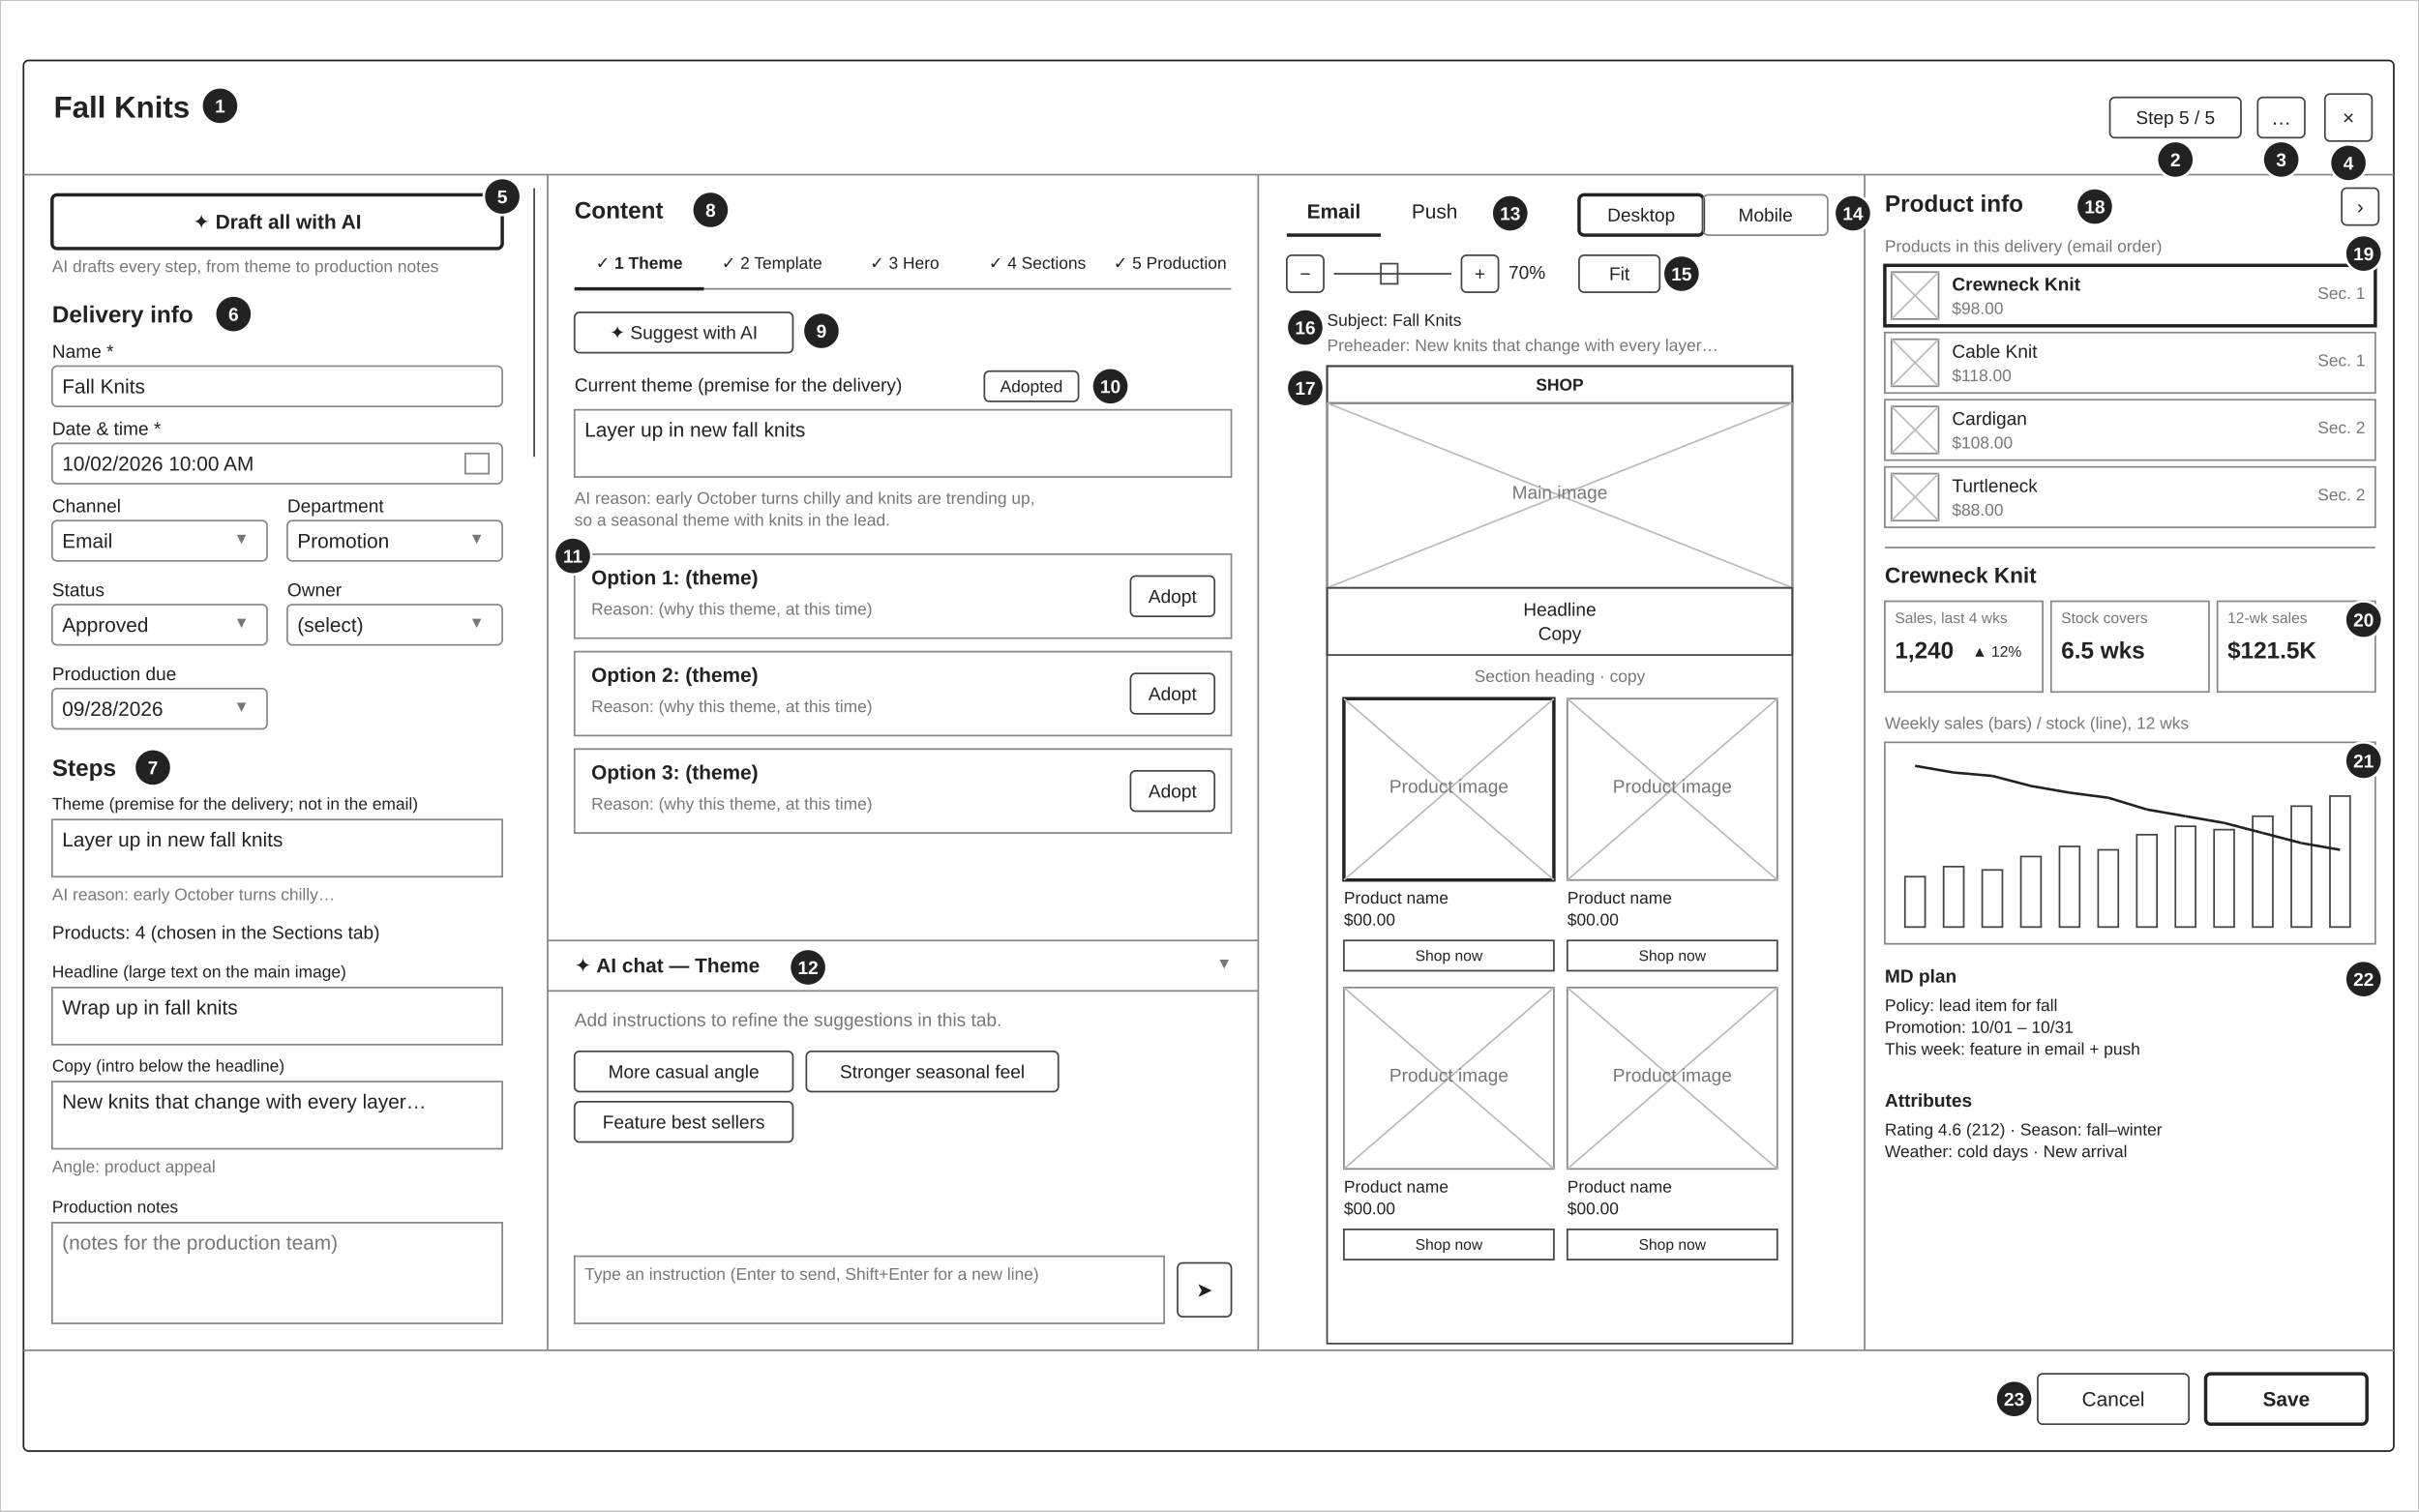
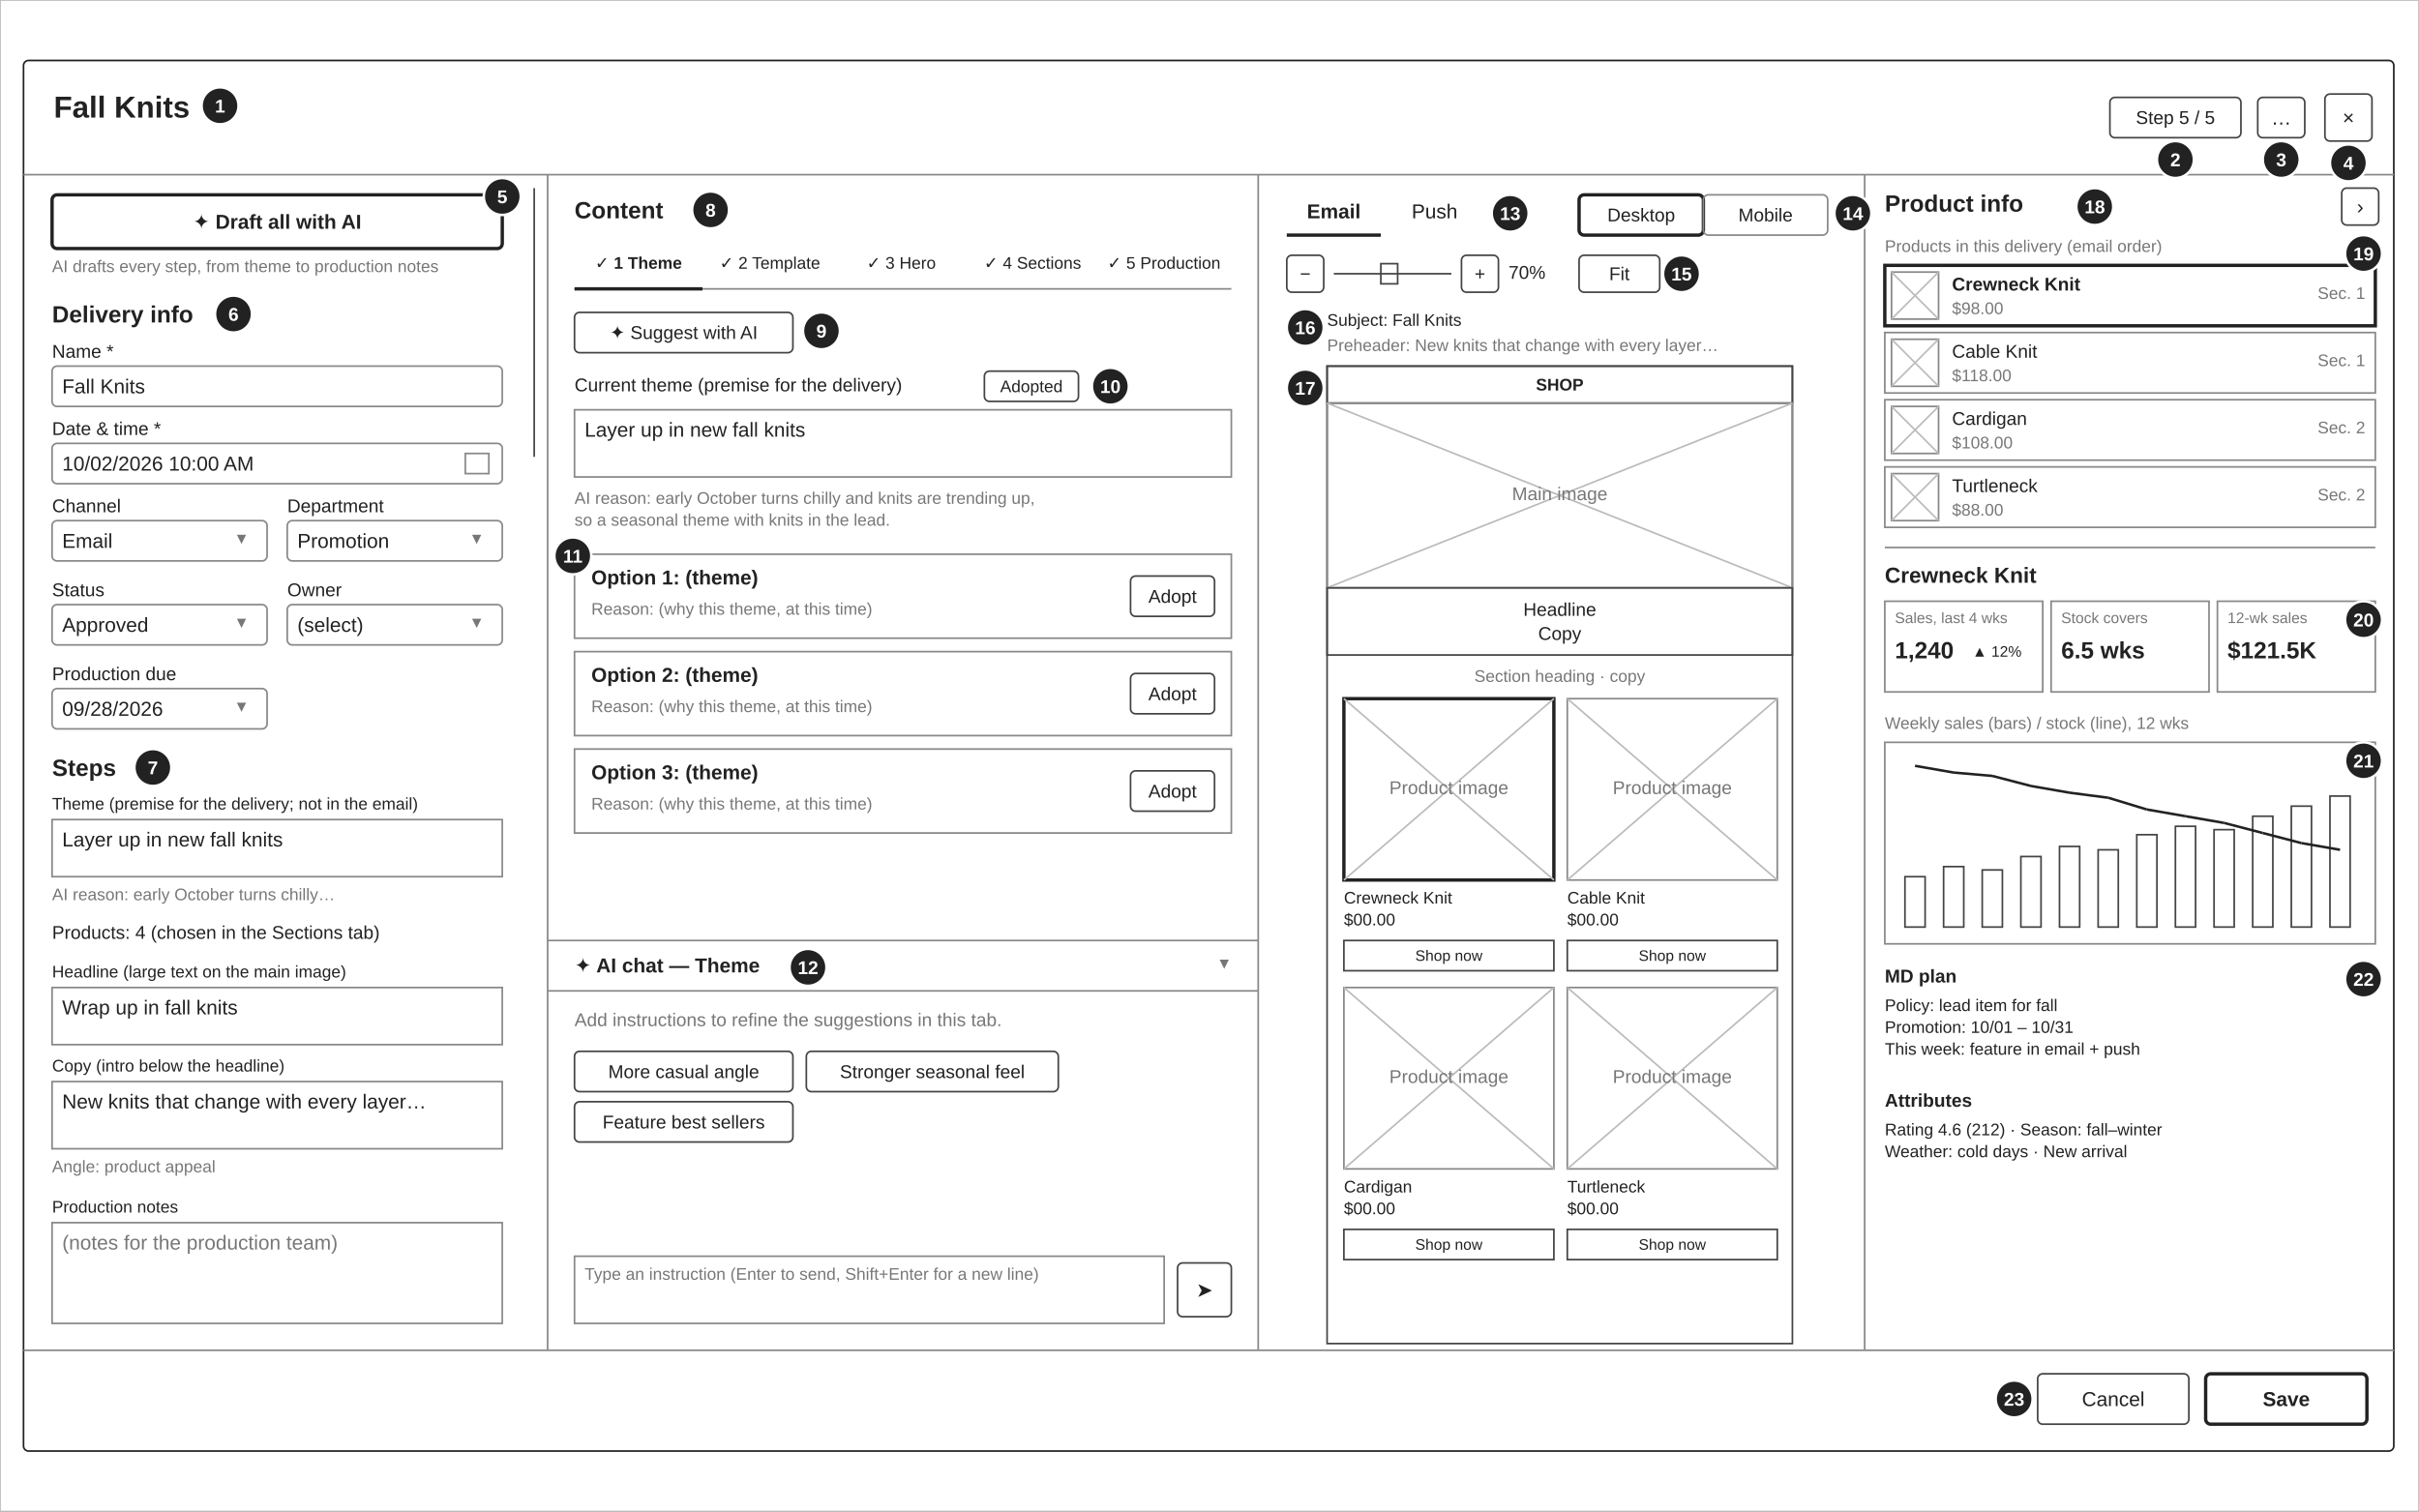
<svg xmlns="http://www.w3.org/2000/svg" width="1440" height="900" viewBox="0 0 1440 900" font-family="Segoe UI, Arial, sans-serif">
  <rect x="0" y="0" width="1440" height="900" fill="#FFFFFF" />
  <rect x="0.0" y="0.0" width="1440.0" height="900.0" rx="0" fill="none" stroke="#BBBBBB" stroke-width="1" />
  <rect x="14.0" y="36.0" width="1411.0" height="828.0" rx="3" fill="none" stroke="#222222" stroke-width="1" />
  <text x="32.0" y="70.0" font-size="18" fill="#222222" text-anchor="start" font-weight="bold">Fall Knits</text>
  <rect x="1256.0" y="58.0" width="78.0" height="24.0" rx="3" fill="none" stroke="#444444" stroke-width="1" />
  <text x="1295.0" y="73.8" font-size="11" fill="#222222" text-anchor="middle">Step 5 / 5</text>
  <rect x="1344.0" y="58.0" width="28.0" height="24.0" rx="3" fill="none" stroke="#444444" stroke-width="1" />
  <text x="1358.0" y="74.2" font-size="12" fill="#222222" text-anchor="middle">…</text>
  <rect x="1384.0" y="56.0" width="28.0" height="28.0" rx="3" fill="none" stroke="#444444" stroke-width="1" />
  <text x="1398.0" y="74.2" font-size="12" fill="#222222" text-anchor="middle">×</text>
  <line x1="14.0" y1="104.0" x2="1425.0" y2="104.0" stroke="#888888" stroke-width="1" />
  <line x1="326.0" y1="104.0" x2="326.0" y2="804.0" stroke="#888888" stroke-width="1" />
+   <line x1="749.0" y1="104.0" x2="749.0" y2="804.0" stroke="#888888" stroke-width="1" />
+   <text x="342.0" y="130.0" font-size="14" fill="#222222" text-anchor="start" font-weight="bold">Content</text>
+   <text x="380.1" y="160.0" font-size="10" fill="#222222" text-anchor="middle" font-weight="bold">✓ 1 Theme</text>
+   <text x="458.3" y="160.0" font-size="10" fill="#222222" text-anchor="middle">✓ 2 Template</text>
+   <text x="536.5" y="160.0" font-size="10" fill="#222222" text-anchor="middle">✓ 3 Hero</text>
+   <text x="614.7" y="160.0" font-size="10" fill="#222222" text-anchor="middle">✓ 4 Sections</text>
+   <text x="692.9" y="160.0" font-size="10" fill="#222222" text-anchor="middle">✓ 5 Production</text>
+   <line x1="342.0" y1="172.0" x2="733.0" y2="172.0" stroke="#888888" stroke-width="1" />
+   <line x1="342.0" y1="172.0" x2="418.2" y2="172.0" stroke="#222222" stroke-width="2" />
+   <line x1="14.0" y1="804.0" x2="1425.0" y2="804.0" stroke="#888888" stroke-width="1" />
+   <rect x="1213.0" y="818.0" width="90.0" height="30.0" rx="3" fill="none" stroke="#444444" stroke-width="1" />
+   <text x="1258.0" y="837.2" font-size="12" fill="#222222" text-anchor="middle">Cancel</text>
+   <rect x="1313.0" y="818.0" width="96.0" height="30.0" rx="3" fill="none" stroke="#222222" stroke-width="2" />
+   <text x="1361.0" y="837.2" font-size="12" fill="#222222" text-anchor="middle" font-weight="bold">Save</text>
  <rect x="31.0" y="116.0" width="268.0" height="32.0" rx="3" fill="none" stroke="#222222" stroke-width="2" />
  <text x="165.0" y="136.2" font-size="12" fill="#222222" text-anchor="middle" font-weight="bold">✦ Draft all with AI</text>
  <text x="31.0" y="162.0" font-size="10" fill="#777777" text-anchor="start">AI drafts every step, from theme to production notes</text>
  <text x="31.0" y="192.0" font-size="14" fill="#222222" text-anchor="start" font-weight="bold">Delivery info</text>
  <text x="31.0" y="213.0" font-size="11" fill="#222222" text-anchor="start">Name *</text>
  <rect x="31.0" y="218.0" width="268.0" height="24.0" rx="3" fill="none" stroke="#888888" stroke-width="1" />
  <text x="37.0" y="234.2" font-size="12" fill="#222222" text-anchor="start">Fall Knits</text>
  <text x="31.0" y="259.0" font-size="11" fill="#222222" text-anchor="start">Date &amp; time *</text>
  <rect x="31.0" y="264.0" width="268.0" height="24.0" rx="3" fill="none" stroke="#888888" stroke-width="1" />
  <text x="37.0" y="280.2" font-size="12" fill="#222222" text-anchor="start">10/02/2026 10:00 AM</text>
  <rect x="277.0" y="270.0" width="14.0" height="12.0" rx="0" fill="none" stroke="#888888" stroke-width="1" />
  <text x="31.0" y="305.0" font-size="11" fill="#222222" text-anchor="start">Channel</text>
  <rect x="31.0" y="310.0" width="128.0" height="24.0" rx="3" fill="none" stroke="#888888" stroke-width="1" />
  <text x="37.0" y="326.2" font-size="12" fill="#222222" text-anchor="start">Email</text>
  <text x="141.0" y="324.0" font-size="11" fill="#777777" text-anchor="start">▾</text>
  <text x="171.0" y="305.0" font-size="11" fill="#222222" text-anchor="start">Department</text>
  <rect x="171.0" y="310.0" width="128.0" height="24.0" rx="3" fill="none" stroke="#888888" stroke-width="1" />
  <text x="177.0" y="326.2" font-size="12" fill="#222222" text-anchor="start">Promotion</text>
  <text x="281.0" y="324.0" font-size="11" fill="#777777" text-anchor="start">▾</text>
  <text x="31.0" y="355.0" font-size="11" fill="#222222" text-anchor="start">Status</text>
  <rect x="31.0" y="360.0" width="128.0" height="24.0" rx="3" fill="none" stroke="#888888" stroke-width="1" />
  <text x="37.0" y="376.2" font-size="12" fill="#222222" text-anchor="start">Approved</text>
  <text x="141.0" y="374.0" font-size="11" fill="#777777" text-anchor="start">▾</text>
  <text x="171.0" y="355.0" font-size="11" fill="#222222" text-anchor="start">Owner</text>
  <rect x="171.0" y="360.0" width="128.0" height="24.0" rx="3" fill="none" stroke="#888888" stroke-width="1" />
  <text x="177.0" y="376.2" font-size="12" fill="#222222" text-anchor="start">(select)</text>
  <text x="281.0" y="374.0" font-size="11" fill="#777777" text-anchor="start">▾</text>
  <text x="31.0" y="405.0" font-size="11" fill="#222222" text-anchor="start">Production due</text>
  <rect x="31.0" y="410.0" width="128.0" height="24.0" rx="3" fill="none" stroke="#888888" stroke-width="1" />
  <text x="37.0" y="426.2" font-size="12" fill="#222222" text-anchor="start">09/28/2026</text>
  <text x="141.0" y="424.0" font-size="11" fill="#777777" text-anchor="start">▾</text>
  <text x="31.0" y="462.0" font-size="14" fill="#222222" text-anchor="start" font-weight="bold">Steps</text>
  <text x="31.0" y="482.0" font-size="10" fill="#222222" text-anchor="start">Theme (premise for the delivery; not in the email)</text>
  <rect x="31.0" y="488.0" width="268.0" height="34.0" rx="0" fill="none" stroke="#888888" stroke-width="1" />
  <text x="37.0" y="504.0" font-size="12" fill="#222222" text-anchor="start">Layer up in new fall knits</text>
  <text x="31.0" y="536.0" font-size="10" fill="#777777" text-anchor="start">AI reason: early October turns chilly…</text>
  <text x="31.0" y="559.0" font-size="11" fill="#222222" text-anchor="start">Products: 4 (chosen in the Sections tab)</text>
  <text x="31.0" y="582.0" font-size="10" fill="#222222" text-anchor="start">Headline (large text on the main image)</text>
  <rect x="31.0" y="588.0" width="268.0" height="34.0" rx="0" fill="none" stroke="#888888" stroke-width="1" />
  <text x="37.0" y="604.0" font-size="12" fill="#222222" text-anchor="start">Wrap up in fall knits</text>
  <text x="31.0" y="638.0" font-size="10" fill="#222222" text-anchor="start">Copy (intro below the headline)</text>
  <rect x="31.0" y="644.0" width="268.0" height="40.0" rx="0" fill="none" stroke="#888888" stroke-width="1" />
  <text x="37.0" y="660.0" font-size="12" fill="#222222" text-anchor="start">New knits that change with every layer…</text>
  <text x="31.0" y="698.0" font-size="10" fill="#777777" text-anchor="start">Angle: product appeal</text>
  <text x="31.0" y="722.0" font-size="10" fill="#222222" text-anchor="start">Production notes</text>
  <rect x="31.0" y="728.0" width="268.0" height="60.0" rx="0" fill="none" stroke="#888888" stroke-width="1" />
  <text x="37.0" y="744.0" font-size="12" fill="#777777" text-anchor="start">(notes for the production team)</text>
  <line x1="318.0" y1="112.0" x2="318.0" y2="272.0" stroke="#444444" stroke-width="1" />
-   <line x1="749.0" y1="104.0" x2="749.0" y2="804.0" stroke="#888888" stroke-width="1" />
-   <text x="342.0" y="130.0" font-size="14" fill="#222222" text-anchor="start" font-weight="bold">Content</text>
-   <text x="380.5" y="160.0" font-size="10" fill="#222222" text-anchor="middle" font-weight="bold">✓ 1 Theme</text>
-   <text x="459.5" y="160.0" font-size="10" fill="#222222" text-anchor="middle">✓ 2 Template</text>
-   <text x="538.5" y="160.0" font-size="10" fill="#222222" text-anchor="middle">✓ 3 Hero</text>
-   <text x="617.5" y="160.0" font-size="10" fill="#222222" text-anchor="middle">✓ 4 Sections</text>
-   <text x="696.5" y="160.0" font-size="10" fill="#222222" text-anchor="middle">✓ 5 Production</text>
-   <line x1="342.0" y1="172.0" x2="733.0" y2="172.0" stroke="#888888" stroke-width="1" />
-   <line x1="342.0" y1="172.0" x2="419.0" y2="172.0" stroke="#222222" stroke-width="2" />
  <rect x="342.0" y="186.0" width="130.0" height="24.0" rx="3" fill="none" stroke="#444444" stroke-width="1" />
  <text x="407.0" y="201.8" font-size="11" fill="#222222" text-anchor="middle">✦ Suggest with AI</text>
  <text x="342.0" y="233.0" font-size="11" fill="#222222" text-anchor="start">Current theme (premise for the delivery)</text>
  <rect x="586.0" y="221.0" width="56.0" height="18.0" rx="3" fill="none" stroke="#444444" stroke-width="1" />
  <text x="614.0" y="233.5" font-size="10" fill="#222222" text-anchor="middle">Adopted</text>
  <rect x="342.0" y="244.0" width="391.0" height="40.0" rx="0" fill="none" stroke="#888888" stroke-width="1" />
  <text x="348.0" y="260.0" font-size="12" fill="#222222" text-anchor="start">Layer up in new fall knits</text>
  <text x="342.0" y="300.0" font-size="10" fill="#777777" text-anchor="start">AI reason: early October turns chilly and knits are trending up,</text>
  <text x="342.0" y="313.0" font-size="10" fill="#777777" text-anchor="start">so a seasonal theme with knits in the lead.</text>
  <rect x="342.0" y="330.0" width="391.0" height="50.0" rx="0" fill="none" stroke="#888888" stroke-width="1" />
  <text x="352.0" y="348.0" font-size="12" fill="#222222" text-anchor="start" font-weight="bold">Option 1: (theme)</text>
  <text x="352.0" y="366.0" font-size="10" fill="#777777" text-anchor="start">Reason: (why this theme, at this time)</text>
  <rect x="673.0" y="343.0" width="50.0" height="24.0" rx="3" fill="none" stroke="#444444" stroke-width="1" />
  <text x="698.0" y="358.9" font-size="11" fill="#222222" text-anchor="middle">Adopt</text>
  <rect x="342.0" y="388.0" width="391.0" height="50.0" rx="0" fill="none" stroke="#888888" stroke-width="1" />
  <text x="352.0" y="406.0" font-size="12" fill="#222222" text-anchor="start" font-weight="bold">Option 2: (theme)</text>
  <text x="352.0" y="424.0" font-size="10" fill="#777777" text-anchor="start">Reason: (why this theme, at this time)</text>
  <rect x="673.0" y="401.0" width="50.0" height="24.0" rx="3" fill="none" stroke="#444444" stroke-width="1" />
  <text x="698.0" y="416.9" font-size="11" fill="#222222" text-anchor="middle">Adopt</text>
  <rect x="342.0" y="446.0" width="391.0" height="50.0" rx="0" fill="none" stroke="#888888" stroke-width="1" />
  <text x="352.0" y="464.0" font-size="12" fill="#222222" text-anchor="start" font-weight="bold">Option 3: (theme)</text>
  <text x="352.0" y="482.0" font-size="10" fill="#777777" text-anchor="start">Reason: (why this theme, at this time)</text>
  <rect x="673.0" y="459.0" width="50.0" height="24.0" rx="3" fill="none" stroke="#444444" stroke-width="1" />
  <text x="698.0" y="474.9" font-size="11" fill="#222222" text-anchor="middle">Adopt</text>
  <line x1="326.0" y1="560.0" x2="749.0" y2="560.0" stroke="#888888" stroke-width="1" />
  <text x="342.0" y="579.0" font-size="12" fill="#222222" text-anchor="start" font-weight="bold">✦ AI chat — Theme</text>
  <text x="726.0" y="577.0" font-size="11" fill="#777777" text-anchor="start">▾</text>
  <line x1="326.0" y1="590.0" x2="749.0" y2="590.0" stroke="#888888" stroke-width="1" />
  <text x="342.0" y="611.0" font-size="11" fill="#777777" text-anchor="start">Add instructions to refine the suggestions in this tab.</text>
  <rect x="342.0" y="626.0" width="130.0" height="24.0" rx="3" fill="none" stroke="#444444" stroke-width="1" />
  <text x="407.0" y="641.9" font-size="11" fill="#222222" text-anchor="middle">More casual angle</text>
  <rect x="480.0" y="626.0" width="150.0" height="24.0" rx="3" fill="none" stroke="#444444" stroke-width="1" />
  <text x="555.0" y="641.9" font-size="11" fill="#222222" text-anchor="middle">Stronger seasonal feel</text>
  <rect x="342.0" y="656.0" width="130.0" height="24.0" rx="3" fill="none" stroke="#444444" stroke-width="1" />
  <text x="407.0" y="671.9" font-size="11" fill="#222222" text-anchor="middle">Feature best sellers</text>
  <rect x="342.0" y="748.0" width="351.0" height="40.0" rx="0" fill="none" stroke="#888888" stroke-width="1" />
  <text x="348.0" y="762.0" font-size="10" fill="#777777" text-anchor="start">Type an instruction (Enter to send, Shift+Enter for a new line)</text>
  <rect x="701.0" y="752.0" width="32.0" height="32.0" rx="3" fill="none" stroke="#444444" stroke-width="1" />
  <text x="717.0" y="772.2" font-size="12" fill="#222222" text-anchor="middle">➤</text>
  <line x1="1110.0" y1="104.0" x2="1110.0" y2="804.0" stroke="#888888" stroke-width="1" />
  <text x="794.0" y="130.0" font-size="12" fill="#222222" text-anchor="middle" font-weight="bold">Email</text>
  <text x="854.0" y="130.0" font-size="12" fill="#222222" text-anchor="middle">Push</text>
  <line x1="766.0" y1="140.0" x2="822.0" y2="140.0" stroke="#222222" stroke-width="2" />
  <rect x="940.0" y="116.0" width="74.0" height="24.0" rx="3" fill="none" stroke="#222222" stroke-width="2" />
  <text x="977.0" y="131.8" font-size="11" fill="#222222" text-anchor="middle">Desktop</text>
  <rect x="1014.0" y="116.0" width="74.0" height="24.0" rx="3" fill="none" stroke="#888888" stroke-width="1" />
  <text x="1051.0" y="131.8" font-size="11" fill="#222222" text-anchor="middle">Mobile</text>
  <rect x="766.0" y="152.0" width="22.0" height="22.0" rx="3" fill="none" stroke="#444444" stroke-width="1" />
  <text x="777.0" y="166.8" font-size="11" fill="#222222" text-anchor="middle">−</text>
  <line x1="794.0" y1="163.0" x2="864.0" y2="163.0" stroke="#444444" stroke-width="1" />
  <rect x="822.0" y="157.0" width="10.0" height="12.0" rx="0" fill="none" stroke="#444444" stroke-width="1" />
  <rect x="870.0" y="152.0" width="22.0" height="22.0" rx="3" fill="none" stroke="#444444" stroke-width="1" />
  <text x="881.0" y="166.8" font-size="11" fill="#222222" text-anchor="middle">+</text>
  <text x="898.0" y="166.0" font-size="11" fill="#222222" text-anchor="start">70%</text>
  <rect x="940.0" y="152.0" width="48.0" height="22.0" rx="3" fill="none" stroke="#444444" stroke-width="1" />
  <text x="964.0" y="166.8" font-size="11" fill="#222222" text-anchor="middle">Fit</text>
  <text x="790.0" y="194.0" font-size="10" fill="#222222" text-anchor="start">Subject: Fall Knits</text>
  <text x="790.0" y="209.0" font-size="10" fill="#777777" text-anchor="start">Preheader: New knits that change with every layer…</text>
  <rect x="790.0" y="218.0" width="277.0" height="582.0" rx="0" fill="none" stroke="#444444" stroke-width="1" />
  <rect x="790.0" y="218.0" width="277.0" height="22.0" rx="0" fill="none" stroke="#444444" stroke-width="1" />
  <text x="928.5" y="232.5" font-size="10" fill="#222222" text-anchor="middle" font-weight="bold">SHOP</text>
  <rect x="790.0" y="240.0" width="277.0" height="110.0" rx="0" fill="none" stroke="#888888" stroke-width="1" />
  <line x1="790.0" y1="240.0" x2="1067.0" y2="350.0" stroke="#BBBBBB" stroke-width="1" />
  <line x1="1067.0" y1="240.0" x2="790.0" y2="350.0" stroke="#BBBBBB" stroke-width="1" />
-   <text x="928.5" y="297.0" font-size="11" fill="#777777" text-anchor="middle">Main image</text>
+   <text x="928.5" y="297.8" font-size="11" fill="#777777" text-anchor="middle">Main image</text>
  <rect x="790.0" y="350.0" width="277.0" height="40.0" rx="0" fill="none" stroke="#444444" stroke-width="1" />
  <text x="928.5" y="366.7" font-size="11" fill="#222222" text-anchor="middle">Headline</text>
  <text x="928.5" y="381.0" font-size="11" fill="#222222" text-anchor="middle">Copy</text>
  <text x="928.5" y="406.0" font-size="10" fill="#777777" text-anchor="middle">Section heading · copy</text>
  <rect x="800.0" y="416.0" width="125.0" height="108.0" rx="0" fill="none" stroke="#222222" stroke-width="2" />
  <line x1="800.0" y1="416.0" x2="925.0" y2="524.0" stroke="#BBBBBB" stroke-width="1" />
  <line x1="925.0" y1="416.0" x2="800.0" y2="524.0" stroke="#BBBBBB" stroke-width="1" />
-   <text x="862.5" y="472.0" font-size="11" fill="#777777" text-anchor="middle">Product image</text>
-   <text x="800.0" y="538.0" font-size="10" fill="#222222" text-anchor="start">Product name</text>
+   <text x="862.5" y="472.8" font-size="11" fill="#777777" text-anchor="middle">Product image</text>
+   <text x="800.0" y="538.0" font-size="10" fill="#222222" text-anchor="start">Crewneck Knit</text>
  <text x="800.0" y="551.0" font-size="10" fill="#222222" text-anchor="start">$00.00</text>
  <rect x="800.0" y="560.0" width="125.0" height="18.0" rx="0" fill="none" stroke="#444444" stroke-width="1" />
  <text x="862.5" y="572.1" font-size="9" fill="#222222" text-anchor="middle">Shop now</text>
  <rect x="933.0" y="416.0" width="125.0" height="108.0" rx="0" fill="none" stroke="#888888" stroke-width="1" />
  <line x1="933.0" y1="416.0" x2="1058.0" y2="524.0" stroke="#BBBBBB" stroke-width="1" />
  <line x1="1058.0" y1="416.0" x2="933.0" y2="524.0" stroke="#BBBBBB" stroke-width="1" />
-   <text x="995.5" y="472.0" font-size="11" fill="#777777" text-anchor="middle">Product image</text>
-   <text x="933.0" y="538.0" font-size="10" fill="#222222" text-anchor="start">Product name</text>
+   <text x="995.5" y="472.8" font-size="11" fill="#777777" text-anchor="middle">Product image</text>
+   <text x="933.0" y="538.0" font-size="10" fill="#222222" text-anchor="start">Cable Knit</text>
  <text x="933.0" y="551.0" font-size="10" fill="#222222" text-anchor="start">$00.00</text>
  <rect x="933.0" y="560.0" width="125.0" height="18.0" rx="0" fill="none" stroke="#444444" stroke-width="1" />
  <text x="995.5" y="572.1" font-size="9" fill="#222222" text-anchor="middle">Shop now</text>
  <rect x="800.0" y="588.0" width="125.0" height="108.0" rx="0" fill="none" stroke="#888888" stroke-width="1" />
  <line x1="800.0" y1="588.0" x2="925.0" y2="696.0" stroke="#BBBBBB" stroke-width="1" />
  <line x1="925.0" y1="588.0" x2="800.0" y2="696.0" stroke="#BBBBBB" stroke-width="1" />
-   <text x="862.5" y="644.0" font-size="11" fill="#777777" text-anchor="middle">Product image</text>
-   <text x="800.0" y="710.0" font-size="10" fill="#222222" text-anchor="start">Product name</text>
+   <text x="862.5" y="644.8" font-size="11" fill="#777777" text-anchor="middle">Product image</text>
+   <text x="800.0" y="710.0" font-size="10" fill="#222222" text-anchor="start">Cardigan</text>
  <text x="800.0" y="723.0" font-size="10" fill="#222222" text-anchor="start">$00.00</text>
  <rect x="800.0" y="732.0" width="125.0" height="18.0" rx="0" fill="none" stroke="#444444" stroke-width="1" />
  <text x="862.5" y="744.1" font-size="9" fill="#222222" text-anchor="middle">Shop now</text>
  <rect x="933.0" y="588.0" width="125.0" height="108.0" rx="0" fill="none" stroke="#888888" stroke-width="1" />
  <line x1="933.0" y1="588.0" x2="1058.0" y2="696.0" stroke="#BBBBBB" stroke-width="1" />
  <line x1="1058.0" y1="588.0" x2="933.0" y2="696.0" stroke="#BBBBBB" stroke-width="1" />
-   <text x="995.5" y="644.0" font-size="11" fill="#777777" text-anchor="middle">Product image</text>
-   <text x="933.0" y="710.0" font-size="10" fill="#222222" text-anchor="start">Product name</text>
+   <text x="995.5" y="644.8" font-size="11" fill="#777777" text-anchor="middle">Product image</text>
+   <text x="933.0" y="710.0" font-size="10" fill="#222222" text-anchor="start">Turtleneck</text>
  <text x="933.0" y="723.0" font-size="10" fill="#222222" text-anchor="start">$00.00</text>
  <rect x="933.0" y="732.0" width="125.0" height="18.0" rx="0" fill="none" stroke="#444444" stroke-width="1" />
  <text x="995.5" y="744.1" font-size="9" fill="#222222" text-anchor="middle">Shop now</text>
  <text x="1122.0" y="126.0" font-size="14" fill="#222222" text-anchor="start" font-weight="bold">Product info</text>
  <rect x="1394.0" y="112.0" width="22.0" height="22.0" rx="3" fill="none" stroke="#444444" stroke-width="1" />
  <text x="1405.0" y="127.2" font-size="12" fill="#222222" text-anchor="middle">›</text>
  <text x="1122.0" y="150.0" font-size="10" fill="#777777" text-anchor="start">Products in this delivery (email order)</text>
  <rect x="1122.0" y="158.0" width="292.0" height="36.0" rx="0" fill="none" stroke="#222222" stroke-width="2" />
  <rect x="1126.0" y="162.0" width="28.0" height="28.0" rx="0" fill="none" stroke="#888888" stroke-width="1" />
  <line x1="1126.0" y1="162.0" x2="1154.0" y2="190.0" stroke="#BBBBBB" stroke-width="1" />
  <line x1="1154.0" y1="162.0" x2="1126.0" y2="190.0" stroke="#BBBBBB" stroke-width="1" />
  <text x="1162.0" y="173.0" font-size="11" fill="#222222" text-anchor="start" font-weight="bold">Crewneck Knit</text>
  <text x="1162.0" y="187.0" font-size="10" fill="#777777" text-anchor="start">$98.00</text>
  <text x="1408.0" y="178.0" font-size="10" fill="#777777" text-anchor="end">Sec. 1</text>
  <rect x="1122.0" y="198.0" width="292.0" height="36.0" rx="0" fill="none" stroke="#888888" stroke-width="1" />
  <rect x="1126.0" y="202.0" width="28.0" height="28.0" rx="0" fill="none" stroke="#888888" stroke-width="1" />
  <line x1="1126.0" y1="202.0" x2="1154.0" y2="230.0" stroke="#BBBBBB" stroke-width="1" />
  <line x1="1154.0" y1="202.0" x2="1126.0" y2="230.0" stroke="#BBBBBB" stroke-width="1" />
  <text x="1162.0" y="213.0" font-size="11" fill="#222222" text-anchor="start">Cable Knit</text>
  <text x="1162.0" y="227.0" font-size="10" fill="#777777" text-anchor="start">$118.00</text>
  <text x="1408.0" y="218.0" font-size="10" fill="#777777" text-anchor="end">Sec. 1</text>
  <rect x="1122.0" y="238.0" width="292.0" height="36.0" rx="0" fill="none" stroke="#888888" stroke-width="1" />
  <rect x="1126.0" y="242.0" width="28.0" height="28.0" rx="0" fill="none" stroke="#888888" stroke-width="1" />
  <line x1="1126.0" y1="242.0" x2="1154.0" y2="270.0" stroke="#BBBBBB" stroke-width="1" />
  <line x1="1154.0" y1="242.0" x2="1126.0" y2="270.0" stroke="#BBBBBB" stroke-width="1" />
  <text x="1162.0" y="253.0" font-size="11" fill="#222222" text-anchor="start">Cardigan</text>
  <text x="1162.0" y="267.0" font-size="10" fill="#777777" text-anchor="start">$108.00</text>
  <text x="1408.0" y="258.0" font-size="10" fill="#777777" text-anchor="end">Sec. 2</text>
  <rect x="1122.0" y="278.0" width="292.0" height="36.0" rx="0" fill="none" stroke="#888888" stroke-width="1" />
  <rect x="1126.0" y="282.0" width="28.0" height="28.0" rx="0" fill="none" stroke="#888888" stroke-width="1" />
  <line x1="1126.0" y1="282.0" x2="1154.0" y2="310.0" stroke="#BBBBBB" stroke-width="1" />
  <line x1="1154.0" y1="282.0" x2="1126.0" y2="310.0" stroke="#BBBBBB" stroke-width="1" />
  <text x="1162.0" y="293.0" font-size="11" fill="#222222" text-anchor="start">Turtleneck</text>
  <text x="1162.0" y="307.0" font-size="10" fill="#777777" text-anchor="start">$88.00</text>
  <text x="1408.0" y="298.0" font-size="10" fill="#777777" text-anchor="end">Sec. 2</text>
  <line x1="1122.0" y1="326.0" x2="1414.0" y2="326.0" stroke="#888888" stroke-width="1" />
  <text x="1122.0" y="347.0" font-size="13" fill="#222222" text-anchor="start" font-weight="bold">Crewneck Knit</text>
  <rect x="1122.0" y="358.0" width="94.0" height="54.0" rx="0" fill="none" stroke="#888888" stroke-width="1" />
  <text x="1128.0" y="371.0" font-size="9" fill="#777777" text-anchor="start">Sales, last 4 wks</text>
  <text x="1128.0" y="392.0" font-size="14" fill="#222222" text-anchor="start" font-weight="bold">1,240</text>
  <text x="1174.0" y="391.0" font-size="9" fill="#222222" text-anchor="start">▲ 12%</text>
  <rect x="1221.0" y="358.0" width="94.0" height="54.0" rx="0" fill="none" stroke="#888888" stroke-width="1" />
  <text x="1227.0" y="371.0" font-size="9" fill="#777777" text-anchor="start">Stock covers</text>
  <text x="1227.0" y="392.0" font-size="14" fill="#222222" text-anchor="start" font-weight="bold">6.5 wks</text>
  <rect x="1320.0" y="358.0" width="94.0" height="54.0" rx="0" fill="none" stroke="#888888" stroke-width="1" />
  <text x="1326.0" y="371.0" font-size="9" fill="#777777" text-anchor="start">12-wk sales</text>
  <text x="1326.0" y="392.0" font-size="14" fill="#222222" text-anchor="start" font-weight="bold">$121.5K</text>
  <text x="1122.0" y="434.0" font-size="10" fill="#777777" text-anchor="start">Weekly sales (bars) / stock (line), 12 wks</text>
  <rect x="1122.0" y="442.0" width="292.0" height="120.0" rx="0" fill="none" stroke="#888888" stroke-width="1" />
  <rect x="1134.0" y="522.0" width="12.0" height="30.0" rx="0" fill="none" stroke="#444444" stroke-width="1" />
  <rect x="1157.0" y="516.0" width="12.0" height="36.0" rx="0" fill="none" stroke="#444444" stroke-width="1" />
  <rect x="1180.0" y="518.0" width="12.0" height="34.0" rx="0" fill="none" stroke="#444444" stroke-width="1" />
  <rect x="1203.0" y="510.0" width="12.0" height="42.0" rx="0" fill="none" stroke="#444444" stroke-width="1" />
  <rect x="1226.0" y="504.0" width="12.0" height="48.0" rx="0" fill="none" stroke="#444444" stroke-width="1" />
  <rect x="1249.0" y="506.0" width="12.0" height="46.0" rx="0" fill="none" stroke="#444444" stroke-width="1" />
  <rect x="1272.0" y="497.0" width="12.0" height="55.0" rx="0" fill="none" stroke="#444444" stroke-width="1" />
  <rect x="1295.0" y="492.0" width="12.0" height="60.0" rx="0" fill="none" stroke="#444444" stroke-width="1" />
  <rect x="1318.0" y="494.0" width="12.0" height="58.0" rx="0" fill="none" stroke="#444444" stroke-width="1" />
  <rect x="1341.0" y="486.0" width="12.0" height="66.0" rx="0" fill="none" stroke="#444444" stroke-width="1" />
  <rect x="1364.0" y="480.0" width="12.0" height="72.0" rx="0" fill="none" stroke="#444444" stroke-width="1" />
  <rect x="1387.0" y="474.0" width="12.0" height="78.0" rx="0" fill="none" stroke="#444444" stroke-width="1" />
  <line x1="1140.0" y1="456.0" x2="1163.0" y2="460.0" stroke="#222222" stroke-width="1.5" />
  <line x1="1163.0" y1="460.0" x2="1186.0" y2="462.0" stroke="#222222" stroke-width="1.5" />
  <line x1="1186.0" y1="462.0" x2="1209.0" y2="468.0" stroke="#222222" stroke-width="1.5" />
  <line x1="1209.0" y1="468.0" x2="1232.0" y2="472.0" stroke="#222222" stroke-width="1.5" />
  <line x1="1232.0" y1="472.0" x2="1255.0" y2="475.0" stroke="#222222" stroke-width="1.5" />
  <line x1="1255.0" y1="475.0" x2="1278.0" y2="482.0" stroke="#222222" stroke-width="1.5" />
  <line x1="1278.0" y1="482.0" x2="1301.0" y2="486.0" stroke="#222222" stroke-width="1.5" />
  <line x1="1301.0" y1="486.0" x2="1324.0" y2="490.0" stroke="#222222" stroke-width="1.5" />
  <line x1="1324.0" y1="490.0" x2="1347.0" y2="496.0" stroke="#222222" stroke-width="1.5" />
  <line x1="1347.0" y1="496.0" x2="1370.0" y2="502.0" stroke="#222222" stroke-width="1.5" />
  <line x1="1370.0" y1="502.0" x2="1393.0" y2="506.0" stroke="#222222" stroke-width="1.5" />
  <text x="1122.0" y="585.0" font-size="11" fill="#222222" text-anchor="start" font-weight="bold">MD plan</text>
  <text x="1122.0" y="602.0" font-size="10" fill="#222222" text-anchor="start">Policy: lead item for fall</text>
  <text x="1122.0" y="615.0" font-size="10" fill="#222222" text-anchor="start">Promotion: 10/01 – 10/31</text>
  <text x="1122.0" y="628.0" font-size="10" fill="#222222" text-anchor="start">This week: feature in email + push</text>
  <text x="1122.0" y="659.0" font-size="11" fill="#222222" text-anchor="start" font-weight="bold">Attributes</text>
  <text x="1122.0" y="676.0" font-size="10" fill="#222222" text-anchor="start">Rating 4.6 (212) · Season: fall–winter</text>
  <text x="1122.0" y="689.0" font-size="10" fill="#222222" text-anchor="start">Weather: cold days · New arrival</text>
-   <line x1="14.0" y1="804.0" x2="1425.0" y2="804.0" stroke="#888888" stroke-width="1" />
-   <rect x="1213.0" y="818.0" width="90.0" height="30.0" rx="3" fill="none" stroke="#444444" stroke-width="1" />
-   <text x="1258.0" y="837.2" font-size="12" fill="#222222" text-anchor="middle">Cancel</text>
-   <rect x="1313.0" y="818.0" width="96.0" height="30.0" rx="3" fill="none" stroke="#222222" stroke-width="2" />
-   <text x="1361.0" y="837.2" font-size="12" fill="#222222" text-anchor="middle" font-weight="bold">Save</text>
  <circle cx="131" cy="63" r="11" fill="#222222" stroke="#FFFFFF" stroke-width="1.5" />
  <text x="131" y="67" font-size="11" font-weight="bold" fill="#FFFFFF" text-anchor="middle">1</text>
  <circle cx="1295" cy="95" r="11" fill="#222222" stroke="#FFFFFF" stroke-width="1.5" />
  <text x="1295" y="99" font-size="11" font-weight="bold" fill="#FFFFFF" text-anchor="middle">2</text>
  <circle cx="1358" cy="95" r="11" fill="#222222" stroke="#FFFFFF" stroke-width="1.5" />
  <text x="1358" y="99" font-size="11" font-weight="bold" fill="#FFFFFF" text-anchor="middle">3</text>
  <circle cx="1398" cy="97" r="11" fill="#222222" stroke="#FFFFFF" stroke-width="1.5" />
  <text x="1398" y="101" font-size="11" font-weight="bold" fill="#FFFFFF" text-anchor="middle">4</text>
  <circle cx="299" cy="117" r="11" fill="#222222" stroke="#FFFFFF" stroke-width="1.5" />
  <text x="299" y="121" font-size="11" font-weight="bold" fill="#FFFFFF" text-anchor="middle">5</text>
  <circle cx="139" cy="187" r="11" fill="#222222" stroke="#FFFFFF" stroke-width="1.5" />
  <text x="139" y="191" font-size="11" font-weight="bold" fill="#FFFFFF" text-anchor="middle">6</text>
  <circle cx="91" cy="457" r="11" fill="#222222" stroke="#FFFFFF" stroke-width="1.5" />
  <text x="91" y="461" font-size="11" font-weight="bold" fill="#FFFFFF" text-anchor="middle">7</text>
  <circle cx="423" cy="125" r="11" fill="#222222" stroke="#FFFFFF" stroke-width="1.5" />
  <text x="423" y="129" font-size="11" font-weight="bold" fill="#FFFFFF" text-anchor="middle">8</text>
  <circle cx="489" cy="197" r="11" fill="#222222" stroke="#FFFFFF" stroke-width="1.5" />
  <text x="489" y="201" font-size="11" font-weight="bold" fill="#FFFFFF" text-anchor="middle">9</text>
  <circle cx="661" cy="230" r="11" fill="#222222" stroke="#FFFFFF" stroke-width="1.5" />
  <text x="661" y="234" font-size="11" font-weight="bold" fill="#FFFFFF" text-anchor="middle">10</text>
  <circle cx="341" cy="331" r="11" fill="#222222" stroke="#FFFFFF" stroke-width="1.5" />
  <text x="341" y="335" font-size="11" font-weight="bold" fill="#FFFFFF" text-anchor="middle">11</text>
  <circle cx="481" cy="576" r="11" fill="#222222" stroke="#FFFFFF" stroke-width="1.5" />
  <text x="481" y="580" font-size="11" font-weight="bold" fill="#FFFFFF" text-anchor="middle">12</text>
  <circle cx="899" cy="127" r="11" fill="#222222" stroke="#FFFFFF" stroke-width="1.5" />
  <text x="899" y="131" font-size="11" font-weight="bold" fill="#FFFFFF" text-anchor="middle">13</text>
  <circle cx="1103" cy="127" r="11" fill="#222222" stroke="#FFFFFF" stroke-width="1.5" />
  <text x="1103" y="131" font-size="11" font-weight="bold" fill="#FFFFFF" text-anchor="middle">14</text>
  <circle cx="1001" cy="163" r="11" fill="#222222" stroke="#FFFFFF" stroke-width="1.5" />
  <text x="1001" y="167" font-size="11" font-weight="bold" fill="#FFFFFF" text-anchor="middle">15</text>
  <circle cx="777" cy="195" r="11" fill="#222222" stroke="#FFFFFF" stroke-width="1.5" />
  <text x="777" y="199" font-size="11" font-weight="bold" fill="#FFFFFF" text-anchor="middle">16</text>
  <circle cx="777" cy="231" r="11" fill="#222222" stroke="#FFFFFF" stroke-width="1.5" />
  <text x="777" y="235" font-size="11" font-weight="bold" fill="#FFFFFF" text-anchor="middle">17</text>
  <circle cx="1247" cy="123" r="11" fill="#222222" stroke="#FFFFFF" stroke-width="1.5" />
  <text x="1247" y="127" font-size="11" font-weight="bold" fill="#FFFFFF" text-anchor="middle">18</text>
  <circle cx="1407" cy="151" r="11" fill="#222222" stroke="#FFFFFF" stroke-width="1.5" />
  <text x="1407" y="155" font-size="11" font-weight="bold" fill="#FFFFFF" text-anchor="middle">19</text>
  <circle cx="1407" cy="369" r="11" fill="#222222" stroke="#FFFFFF" stroke-width="1.5" />
  <text x="1407" y="373" font-size="11" font-weight="bold" fill="#FFFFFF" text-anchor="middle">20</text>
  <circle cx="1407" cy="453" r="11" fill="#222222" stroke="#FFFFFF" stroke-width="1.5" />
  <text x="1407" y="457" font-size="11" font-weight="bold" fill="#FFFFFF" text-anchor="middle">21</text>
  <circle cx="1407" cy="583" r="11" fill="#222222" stroke="#FFFFFF" stroke-width="1.5" />
  <text x="1407" y="587" font-size="11" font-weight="bold" fill="#FFFFFF" text-anchor="middle">22</text>
  <circle cx="1199" cy="833" r="11" fill="#222222" stroke="#FFFFFF" stroke-width="1.5" />
  <text x="1199" y="837" font-size="11" font-weight="bold" fill="#FFFFFF" text-anchor="middle">23</text>
</svg>
